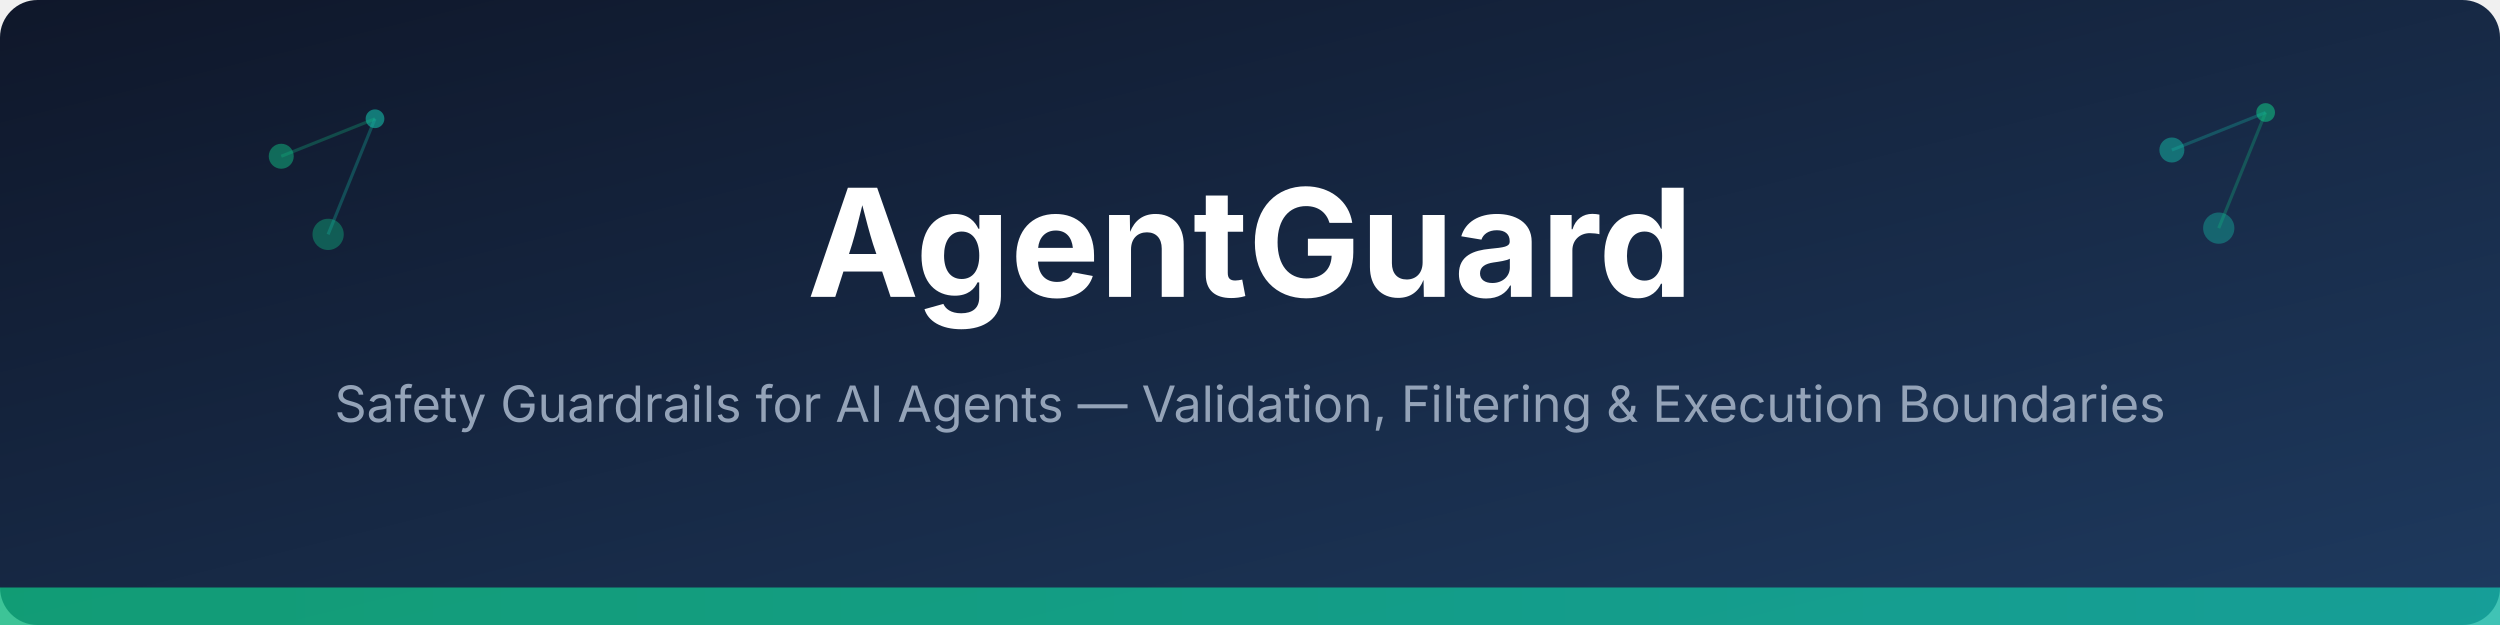
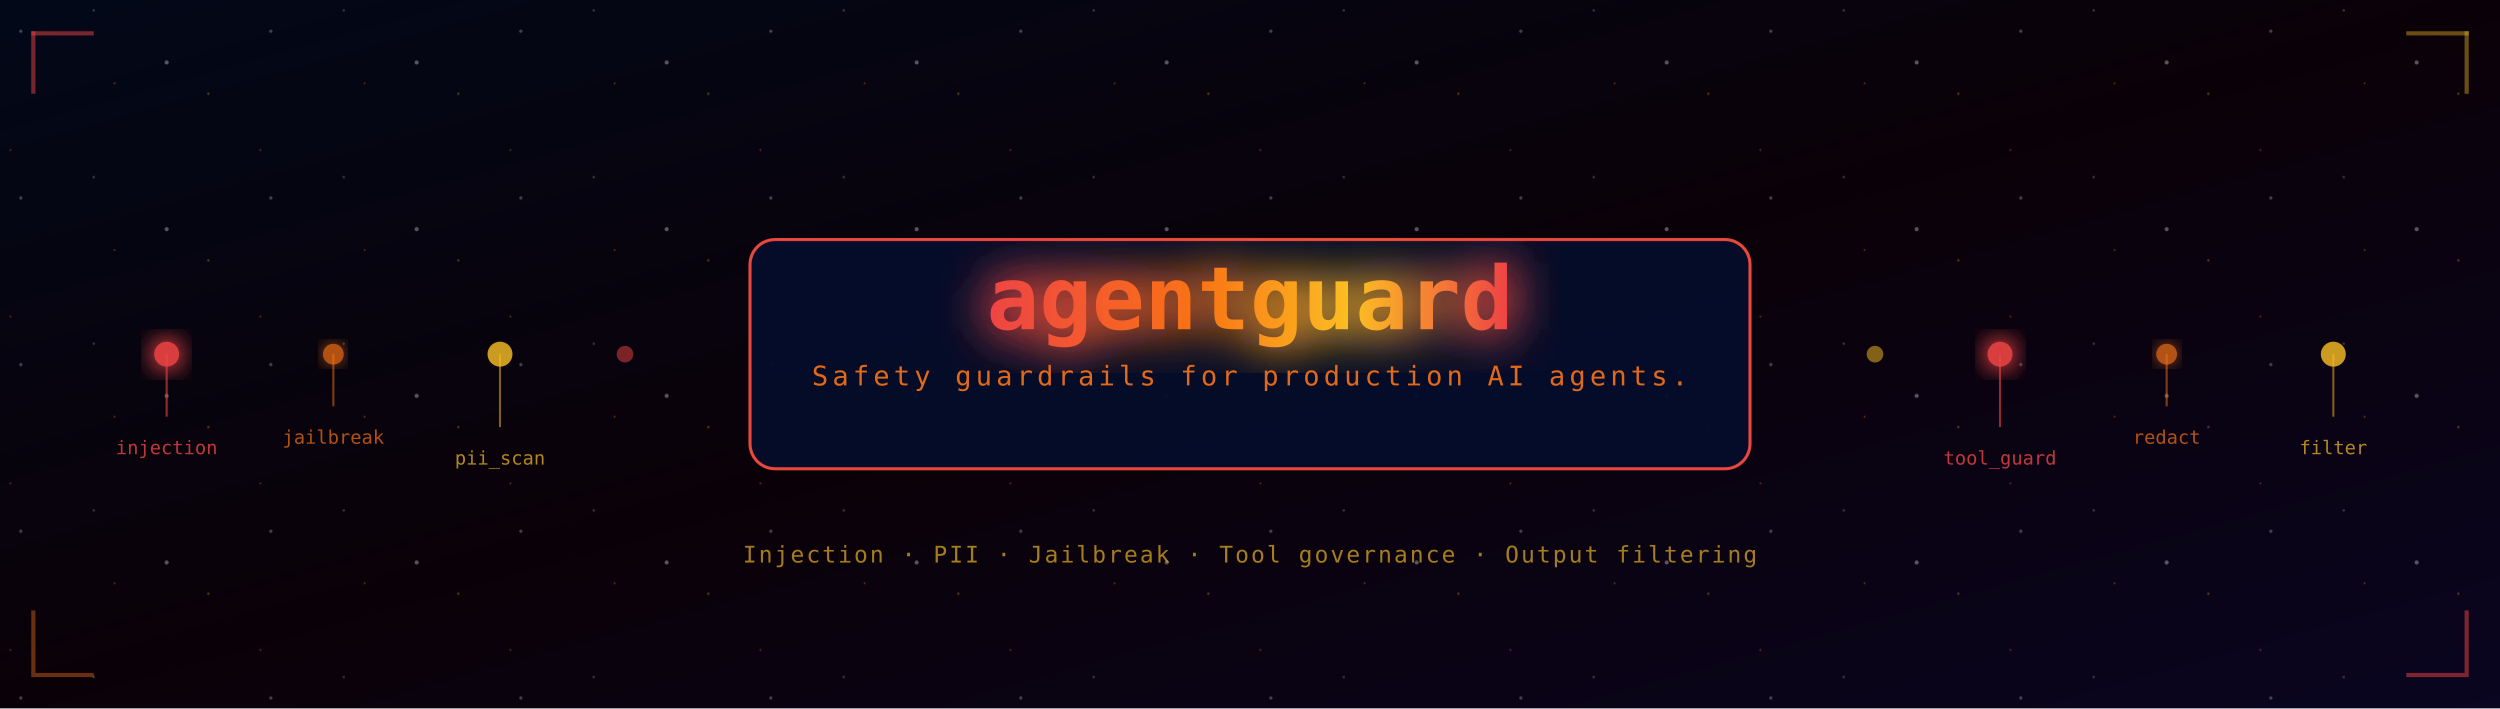
- <svg xmlns="http://www.w3.org/2000/svg" width="800" height="200" viewBox="0 0 800 200">
+ <svg xmlns="http://www.w3.org/2000/svg" viewBox="0 0 1200 340" width="1200" height="340">
  <defs>
-     <linearGradient id="bg" x1="0%" y1="0%" x2="100%" y2="100%">
-       <stop offset="0%" style="stop-color:#0f172a;stop-opacity:1" />
-       <stop offset="100%" style="stop-color:#1e3a5f;stop-opacity:1" />
+     <linearGradient id="bgGrad" x1="0%" y1="0%" x2="100%" y2="100%">
+       <stop offset="0%" style="stop-color:#020818" />
+       <stop offset="50%" style="stop-color:#0a0108" />
+       <stop offset="100%" style="stop-color:#0a0520" />
    </linearGradient>
-     <linearGradient id="accent" x1="0%" y1="0%" x2="100%" y2="0%">
-       <stop offset="0%" style="stop-color:#10b981;stop-opacity:1" />
-       <stop offset="100%" style="stop-color:#14b8a6;stop-opacity:1" />
+     <linearGradient id="titleGrad" x1="0%" y1="0%" x2="100%" y2="0%">
+       <stop offset="0%" style="stop-color:#ef4444" />
+       <stop offset="40%" style="stop-color:#f97316" />
+       <stop offset="70%" style="stop-color:#fbbf24" />
+       <stop offset="100%" style="stop-color:#ef4444" />
    </linearGradient>
+     <linearGradient id="lineGrad" x1="0%" y1="0%" x2="100%" y2="0%">
+       <stop offset="0%" style="stop-color:#020818;stop-opacity:0" />
+       <stop offset="15%" style="stop-color:#ef4444;stop-opacity:0.8" />
+       <stop offset="50%" style="stop-color:#f97316;stop-opacity:1" />
+       <stop offset="85%" style="stop-color:#fbbf24;stop-opacity:0.8" />
+       <stop offset="100%" style="stop-color:#020818;stop-opacity:0" />
+     </linearGradient>
+     <filter id="glowRed" x="-50%" y="-50%" width="200%" height="200%">
+       <feGaussianBlur stdDeviation="6" result="blur" />
+       <feMerge>
+         <feMergeNode in="blur" />
+         <feMergeNode in="blur" />
+         <feMergeNode in="SourceGraphic" />
+       </feMerge>
+     </filter>
+     <filter id="textGlow" x="-10%" y="-30%" width="120%" height="160%">
+       <feGaussianBlur stdDeviation="12" result="blur" />
+       <feMerge>
+         <feMergeNode in="blur" />
+         <feMergeNode in="blur" />
+         <feMergeNode in="SourceGraphic" />
+       </feMerge>
+     </filter>
+     <filter id="softGlow" x="-20%" y="-20%" width="140%" height="140%">
+       <feGaussianBlur stdDeviation="4" result="blur" />
+       <feMerge>
+         <feMergeNode in="blur" />
+         <feMergeNode in="SourceGraphic" />
+       </feMerge>
+     </filter>
+     <pattern id="stars" x="0" y="0" width="120" height="80" patternUnits="userSpaceOnUse">
+       <circle cx="10" cy="15" r="0.8" fill="#ffffff" opacity="0.3" />
+       <circle cx="45" cy="5" r="0.6" fill="#ffffff" opacity="0.25" />
+       <circle cx="80" cy="30" r="1" fill="#ffffff" opacity="0.4" />
+       <circle cx="5" cy="72" r="0.5" fill="#ef4444" opacity="0.5" />
+       <circle cx="55" cy="40" r="0.5" fill="#f97316" opacity="0.4" />
+       <circle cx="100" cy="45" r="0.6" fill="#fbbf24" opacity="0.35" />
+     </pattern>
  </defs>
-   <rect width="800" height="200" rx="12" fill="url(#bg)" />
-   <rect x="0" y="188" width="800" height="12" rx="0" fill="url(#accent)" opacity="0.8" />
-   <text x="400" y="95" font-size="48" font-weight="bold" fill="#ffffff" font-family="system-ui, -apple-system, sans-serif" text-anchor="middle">AgentGuard</text>
-   <text x="400" y="135" font-size="16" fill="#94a3b8" font-family="system-ui, -apple-system, sans-serif" text-anchor="middle">Safety Guardrails for AI Agents — Validation, Filtering &amp; Execution Boundaries</text>
-   <circle cx="90" cy="50" r="4" fill="#10b981" opacity="0.5" />
-   <circle cx="120" cy="38" r="3" fill="#14b8a6" opacity="0.6" />
-   <circle cx="105" cy="75" r="5" fill="#10b981" opacity="0.4" />
-   <line x1="90" y1="50" x2="120" y2="38" stroke="#10b981" stroke-width="1" opacity="0.3" />
-   <line x1="120" y1="38" x2="105" y2="75" stroke="#14b8a6" stroke-width="1" opacity="0.3" />
-   <circle cx="695" cy="48" r="4" fill="#14b8a6" opacity="0.5" />
-   <circle cx="725" cy="36" r="3" fill="#10b981" opacity="0.6" />
-   <circle cx="710" cy="73" r="5" fill="#14b8a6" opacity="0.4" />
-   <line x1="695" y1="48" x2="725" y2="36" stroke="#14b8a6" stroke-width="1" opacity="0.3" />
-   <line x1="725" y1="36" x2="710" y2="73" stroke="#10b981" stroke-width="1" opacity="0.3" />
+   <rect width="1200" height="340" fill="url(#bgGrad)" />
+   <rect width="1200" height="340" fill="url(#stars)" opacity="0.8" />
+   <line x1="0" y1="170" x2="340" y2="170" stroke="url(#lineGrad)" stroke-width="1.5" opacity="0.4" />
+   <line x1="860" y1="170" x2="1200" y2="170" stroke="url(#lineGrad)" stroke-width="1.5" opacity="0.4" />
+   <circle cx="80" cy="170" r="6" fill="#ef4444" opacity="0.9" filter="url(#glowRed)" />
+   <circle cx="160" cy="170" r="5" fill="#f97316" opacity="0.7" filter="url(#softGlow)" />
+   <circle cx="240" cy="170" r="6" fill="#fbbf24" opacity="0.8" />
+   <circle cx="300" cy="170" r="4" fill="#ef4444" opacity="0.5" />
+   <circle cx="900" cy="170" r="4" fill="#fbbf24" opacity="0.5" />
+   <circle cx="960" cy="170" r="6" fill="#ef4444" opacity="0.9" filter="url(#glowRed)" />
+   <circle cx="1040" cy="170" r="5" fill="#f97316" opacity="0.7" filter="url(#softGlow)" />
+   <circle cx="1120" cy="170" r="6" fill="#fbbf24" opacity="0.8" />
+   <line x1="80" y1="170" x2="80" y2="200" stroke="#ef4444" stroke-width="1" opacity="0.6" />
+   <line x1="160" y1="170" x2="160" y2="195" stroke="#f97316" stroke-width="1" opacity="0.5" />
+   <line x1="240" y1="170" x2="240" y2="205" stroke="#fbbf24" stroke-width="1" opacity="0.5" />
+   <line x1="960" y1="170" x2="960" y2="205" stroke="#ef4444" stroke-width="1" opacity="0.6" />
+   <line x1="1040" y1="170" x2="1040" y2="195" stroke="#f97316" stroke-width="1" opacity="0.5" />
+   <line x1="1120" y1="170" x2="1120" y2="200" stroke="#fbbf24" stroke-width="1" opacity="0.5" />
+   <text x="80" y="218" text-anchor="middle" font-family="monospace" font-size="9" fill="#ef4444" opacity="0.8">injection</text>
+   <text x="160" y="213" text-anchor="middle" font-family="monospace" font-size="9" fill="#f97316" opacity="0.7">jailbreak</text>
+   <text x="240" y="223" text-anchor="middle" font-family="monospace" font-size="9" fill="#fbbf24" opacity="0.7">pii_scan</text>
+   <text x="960" y="223" text-anchor="middle" font-family="monospace" font-size="9" fill="#ef4444" opacity="0.8">tool_guard</text>
+   <text x="1040" y="213" text-anchor="middle" font-family="monospace" font-size="9" fill="#f97316" opacity="0.7">redact</text>
+   <text x="1120" y="218" text-anchor="middle" font-family="monospace" font-size="9" fill="#fbbf24" opacity="0.7">filter</text>
+   <rect x="360" y="115" width="480" height="110" rx="12" fill="#050d2a" stroke="#ef4444" stroke-width="1.5" opacity="0.95" />
+   <rect x="360" y="115" width="480" height="110" rx="12" fill="none" stroke="#f97316" stroke-width="0.5" opacity="0.3" />
+   <text x="600" y="158" text-anchor="middle" font-family="'SF Mono', 'Fira Code', monospace" font-size="42" font-weight="700" fill="url(#titleGrad)" filter="url(#textGlow)">agentguard</text>
+   <text x="600" y="185" text-anchor="middle" font-family="'SF Mono', 'Fira Code', monospace" font-size="13" fill="#f97316" opacity="0.9" letter-spacing="2">Safety guardrails for production AI agents.</text>
+   <text x="600" y="270" text-anchor="middle" font-family="'SF Mono', 'Fira Code', monospace" font-size="11" fill="#fbbf24" opacity="0.65" letter-spacing="1">Injection · PII · Jailbreak · Tool governance · Output filtering</text>
+   <rect x="15" y="15" width="30" height="2" fill="#ef4444" opacity="0.5" />
+   <rect x="15" y="15" width="2" height="30" fill="#ef4444" opacity="0.5" />
+   <rect x="1155" y="15" width="30" height="2" fill="#fbbf24" opacity="0.4" />
+   <rect x="1183" y="15" width="2" height="30" fill="#fbbf24" opacity="0.4" />
+   <rect x="15" y="323" width="30" height="2" fill="#f97316" opacity="0.4" />
+   <rect x="15" y="293" width="2" height="30" fill="#f97316" opacity="0.4" />
+   <rect x="1155" y="323" width="30" height="2" fill="#ef4444" opacity="0.5" />
+   <rect x="1183" y="293" width="2" height="30" fill="#ef4444" opacity="0.5" />
</svg>
